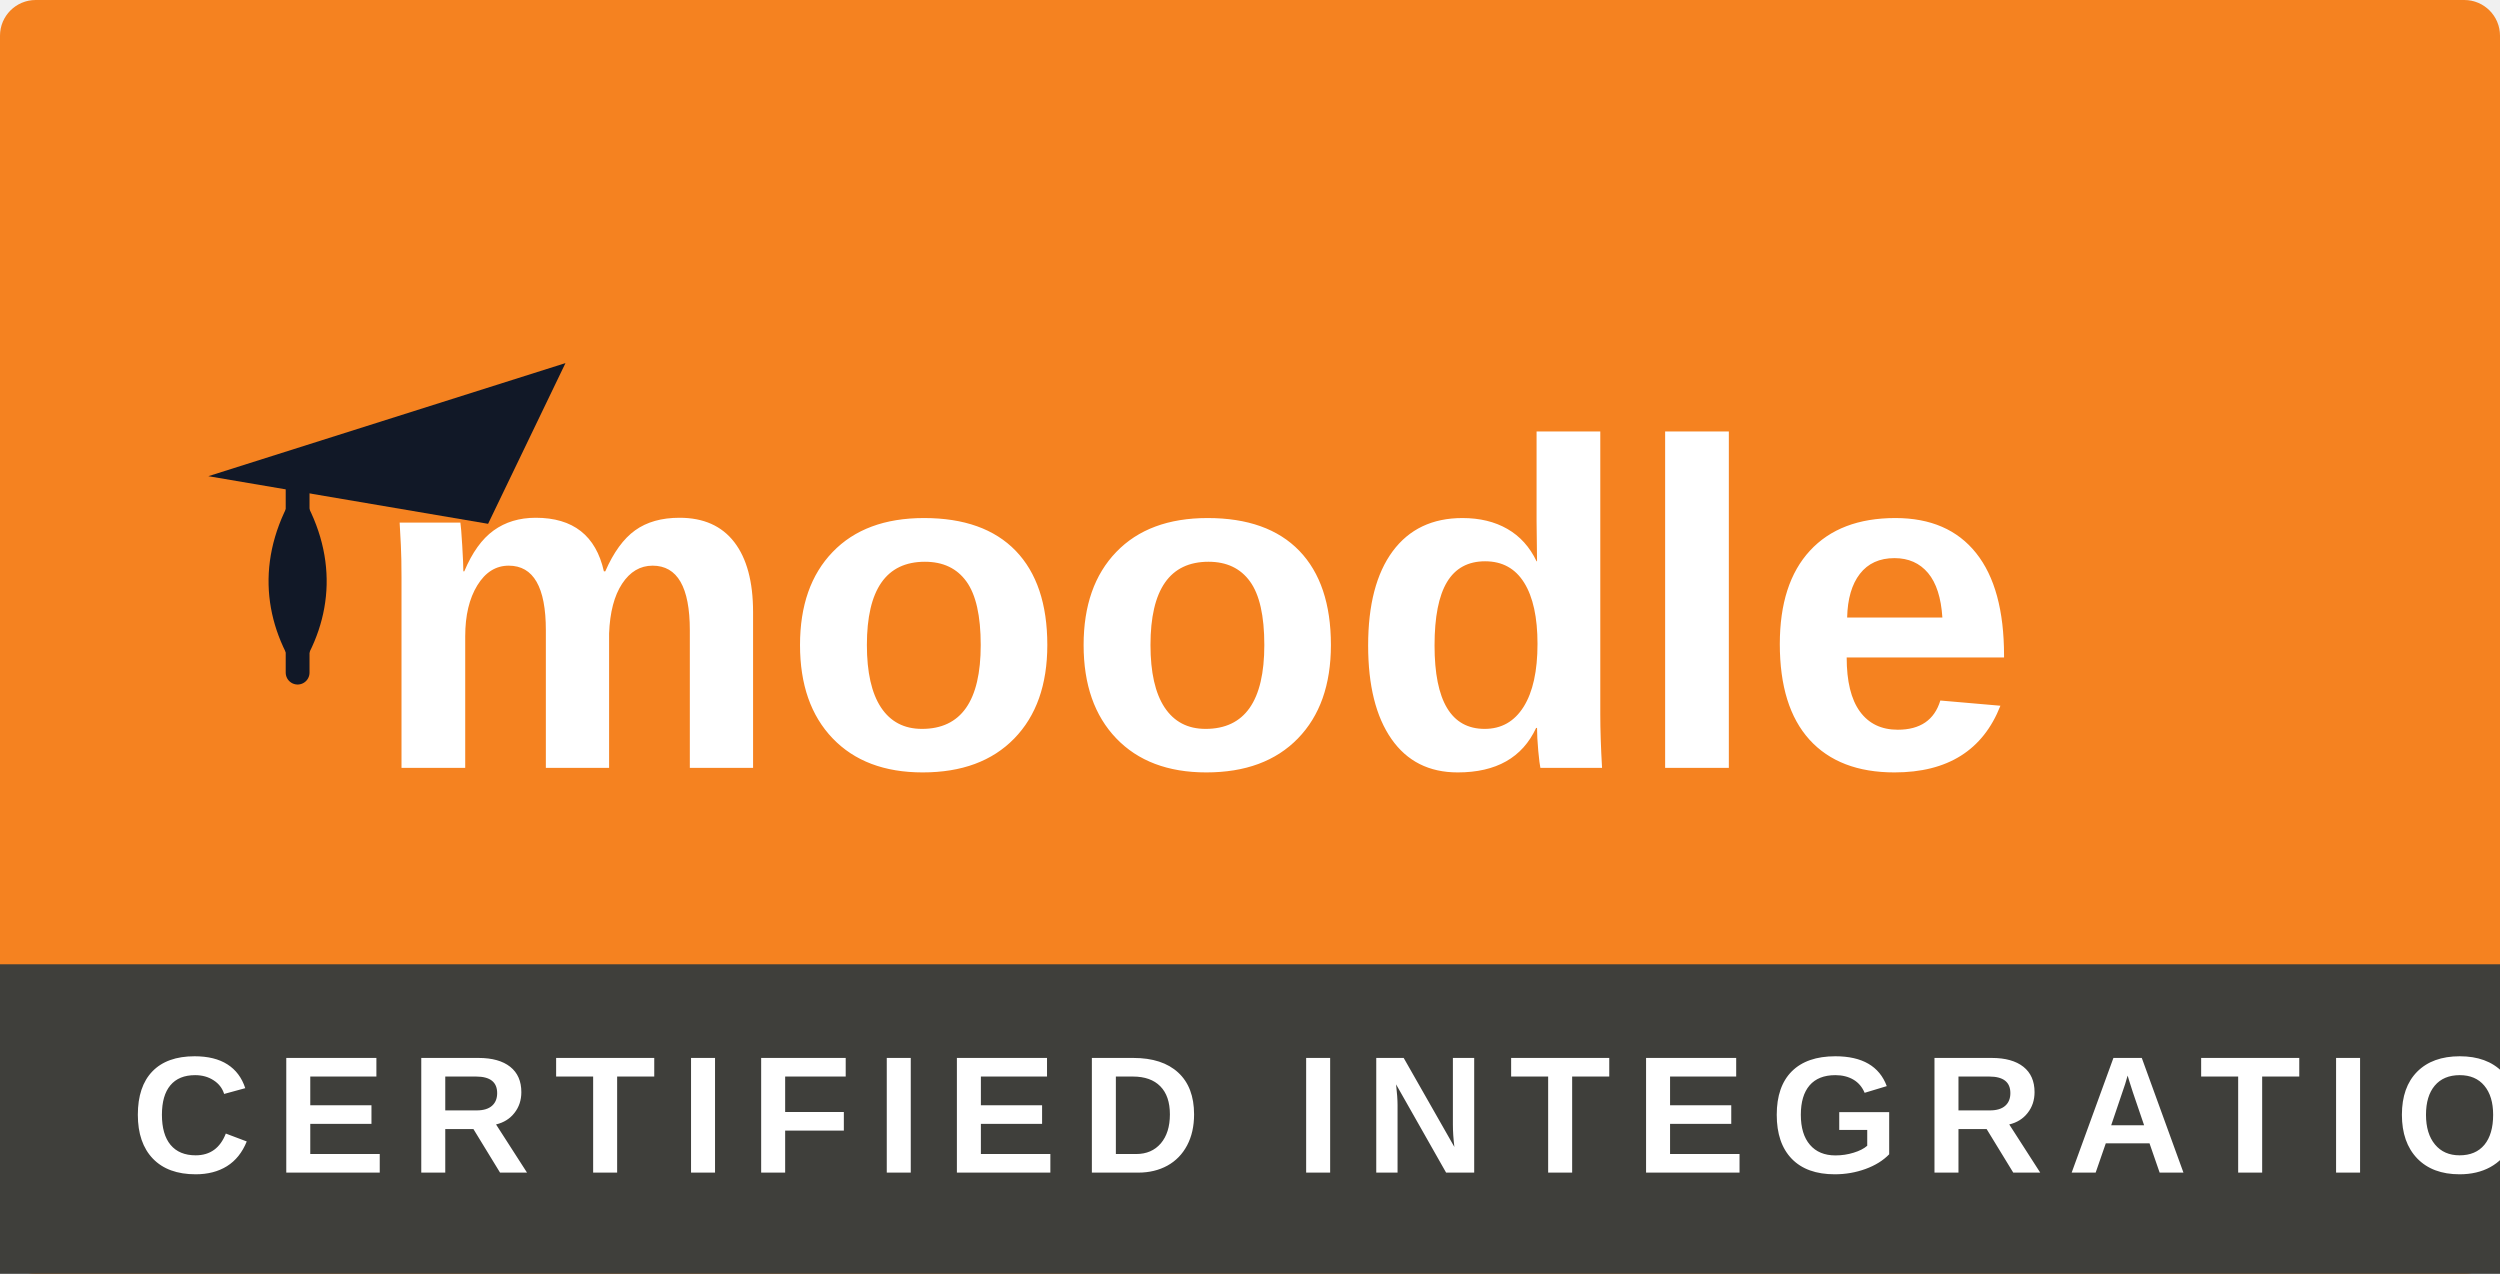
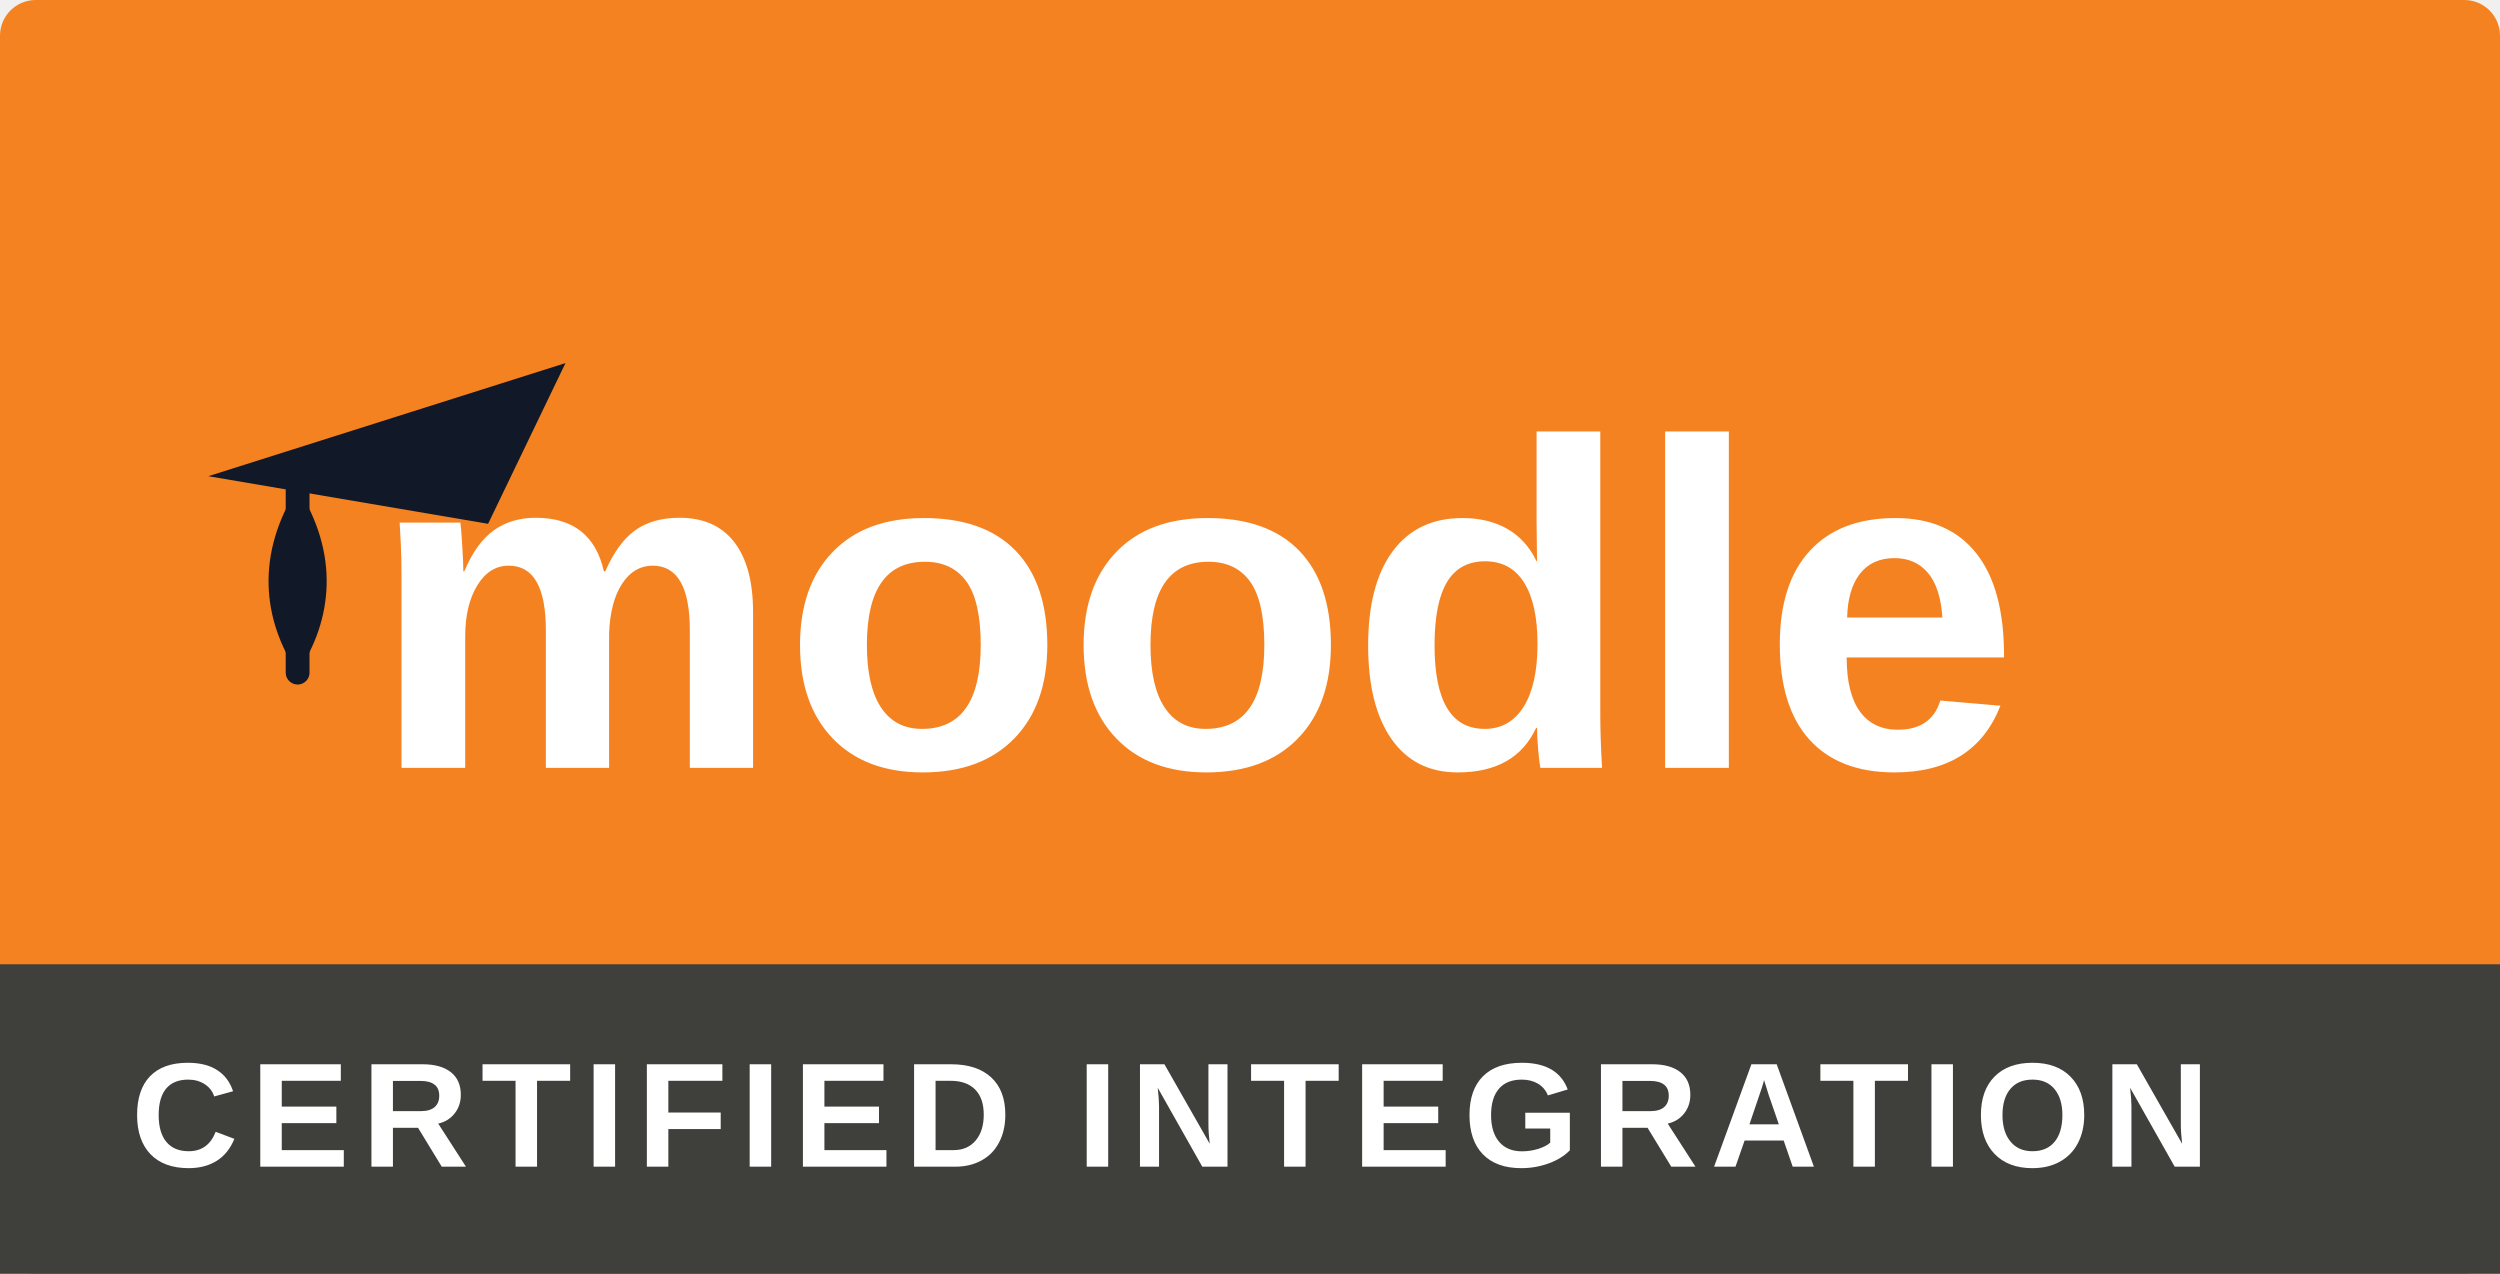
<svg xmlns="http://www.w3.org/2000/svg" width="420" height="214" viewBox="0 0 420 214" fill="none">
  <rect width="420" height="214" rx="6" fill="#F58220" />
  <path d="M35 80L95 61L82 88L35 80Z" fill="#111827" />
  <path d="M50 82V113" stroke="#111827" stroke-width="4" stroke-linecap="round" />
  <path d="M50 113C44 104 43 93 50 82C57 93 56 104 50 113Z" fill="#111827" />
  <text x="62" y="129" font-family="Arial, Helvetica, sans-serif" font-size="78" font-weight="700" fill="white">moodle</text>
  <rect y="162" width="420" height="52" fill="#3F3F3B" />
-   <text x="22" y="197" font-family="Arial, Helvetica, sans-serif" font-size="28" font-weight="800" letter-spacing="4" fill="white">CERTIFIED INTEGRATION</text>
+   <text x="22" y="196" font-family="Arial, Helvetica, sans-serif" font-size="25" font-weight="800" letter-spacing="2" fill="white">CERTIFIED INTEGRATION</text>
</svg>
